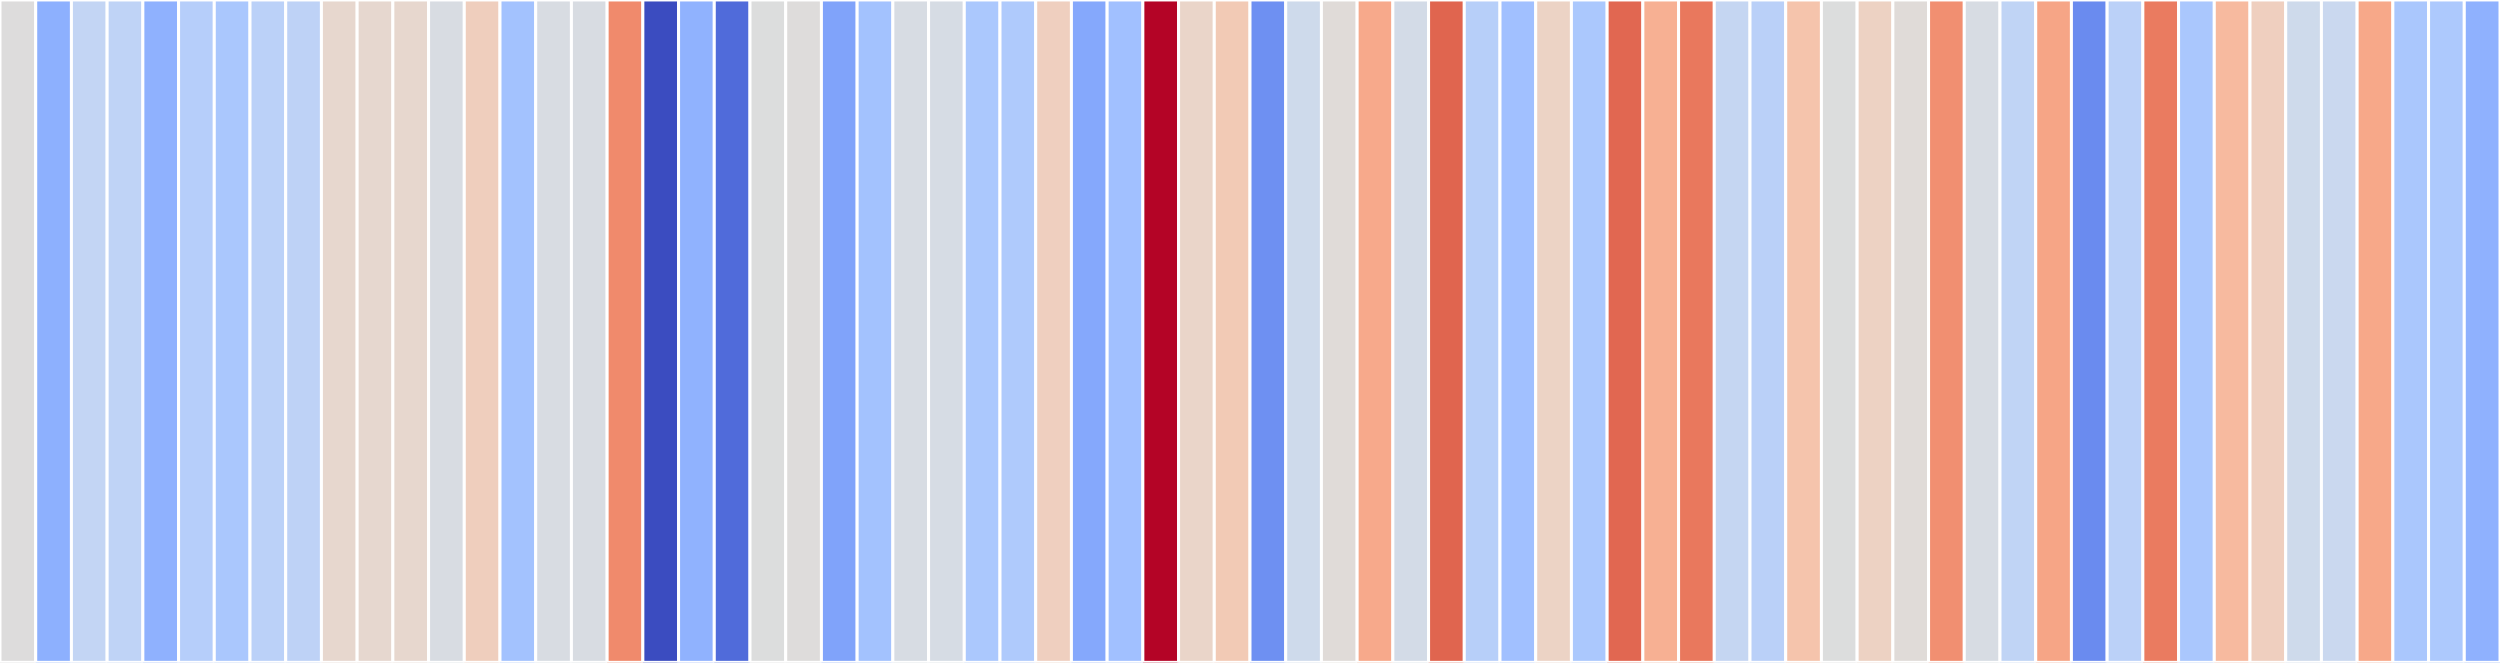
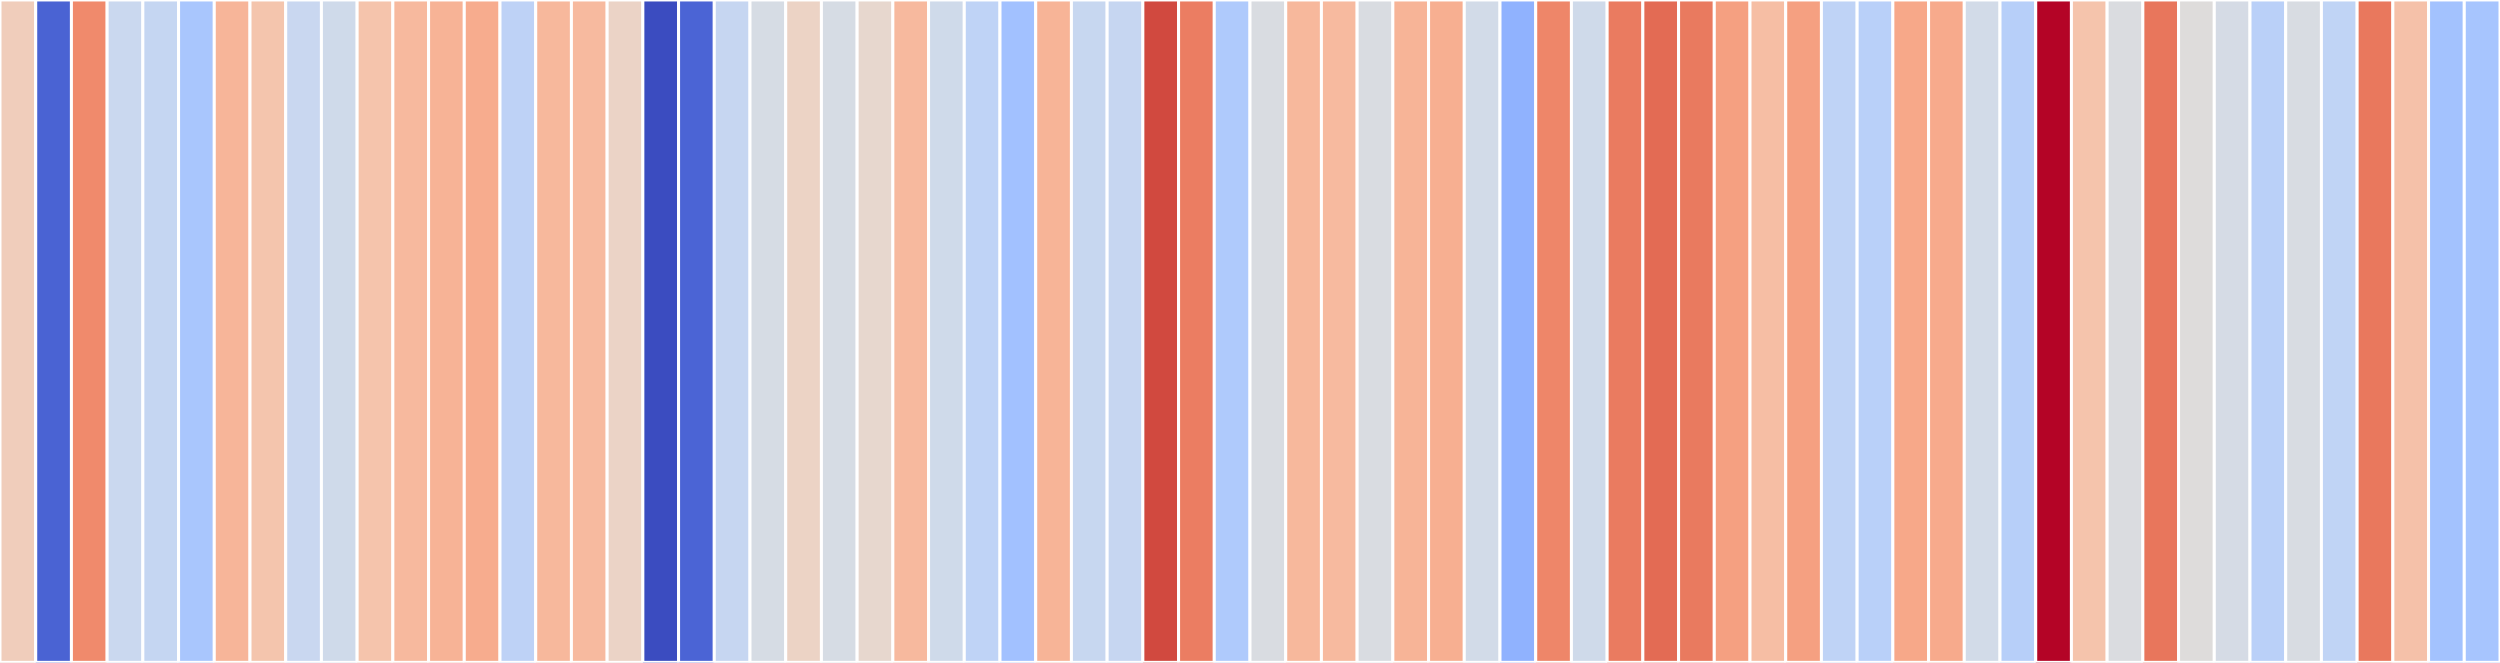
<svg xmlns="http://www.w3.org/2000/svg" width="837pt" height="221.76pt" viewBox="0 0 837 221.76" version="1.1">
  <defs>
    <style type="text/css">*{stroke-linejoin: round; stroke-linecap: butt}</style>
  </defs>
  <g id="figure_1">
    <g id="patch_1">
      <path d="M 0 221.76  L 837 221.76  L 837 0  L 0 0  z " style="fill: #ffffff" />
    </g>
    <g id="axes_1">
      <g id="QuadMesh_1">
-         <path d="M 0 -0  L 11.957 -0  L 11.957 221.76  L 0 221.76  L 0 -0  " clip-path="url(#p7eb0b9629e)" style="fill: #dddcdc; stroke: #ffffff" />
-         <path d="M 11.957 -0  L 23.914 -0  L 23.914 221.76  L 11.957 221.76  L 11.957 -0  " clip-path="url(#p7eb0b9629e)" style="fill: #8db0fe; stroke: #ffffff" />
-         <path d="M 23.914 -0  L 35.871 -0  L 35.871 221.76  L 23.914 221.76  L 23.914 -0  " clip-path="url(#p7eb0b9629e)" style="fill: #c3d5f4; stroke: #ffffff" />
-         <path d="M 35.871 -0  L 47.829 -0  L 47.829 221.76  L 35.871 221.76  L 35.871 -0  " clip-path="url(#p7eb0b9629e)" style="fill: #bfd3f6; stroke: #ffffff" />
-         <path d="M 47.829 -0  L 59.786 -0  L 59.786 221.76  L 47.829 221.76  L 47.829 -0  " clip-path="url(#p7eb0b9629e)" style="fill: #8fb1fe; stroke: #ffffff" />
-         <path d="M 59.786 -0  L 71.743 -0  L 71.743 221.76  L 59.786 221.76  L 59.786 -0  " clip-path="url(#p7eb0b9629e)" style="fill: #b6cefa; stroke: #ffffff" />
-         <path d="M 71.743 -0  L 83.7 -0  L 83.7 221.76  L 71.743 221.76  L 71.743 -0  " clip-path="url(#p7eb0b9629e)" style="fill: #aac7fd; stroke: #ffffff" />
-         <path d="M 83.7 -0  L 95.657 -0  L 95.657 221.76  L 83.7 221.76  L 83.7 -0  " clip-path="url(#p7eb0b9629e)" style="fill: #bbd1f8; stroke: #ffffff" />
-         <path d="M 95.657 -0  L 107.614 -0  L 107.614 221.76  L 95.657 221.76  L 95.657 -0  " clip-path="url(#p7eb0b9629e)" style="fill: #bed2f6; stroke: #ffffff" />
-         <path d="M 107.614 -0  L 119.571 -0  L 119.571 221.76  L 107.614 221.76  L 107.614 -0  " clip-path="url(#p7eb0b9629e)" style="fill: #e7d7ce; stroke: #ffffff" />
-         <path d="M 119.571 -0  L 131.529 -0  L 131.529 221.76  L 119.571 221.76  L 119.571 -0  " clip-path="url(#p7eb0b9629e)" style="fill: #e6d7cf; stroke: #ffffff" />
-         <path d="M 131.529 -0  L 143.486 -0  L 143.486 221.76  L 131.529 221.76  L 131.529 -0  " clip-path="url(#p7eb0b9629e)" style="fill: #e7d7ce; stroke: #ffffff" />
-         <path d="M 143.486 -0  L 155.443 -0  L 155.443 221.76  L 143.486 221.76  L 143.486 -0  " clip-path="url(#p7eb0b9629e)" style="fill: #d8dce2; stroke: #ffffff" />
-         <path d="M 155.443 -0  L 167.4 -0  L 167.4 221.76  L 155.443 221.76  L 155.443 -0  " clip-path="url(#p7eb0b9629e)" style="fill: #efcebd; stroke: #ffffff" />
-         <path d="M 167.4 -0  L 179.357 -0  L 179.357 221.76  L 167.4 221.76  L 167.4 -0  " clip-path="url(#p7eb0b9629e)" style="fill: #a3c2fe; stroke: #ffffff" />
-         <path d="M 179.357 -0  L 191.314 -0  L 191.314 221.76  L 179.357 221.76  L 179.357 -0  " clip-path="url(#p7eb0b9629e)" style="fill: #d8dce2; stroke: #ffffff" />
-         <path d="M 191.314 -0  L 203.271 -0  L 203.271 221.76  L 191.314 221.76  L 191.314 -0  " clip-path="url(#p7eb0b9629e)" style="fill: #d8dce2; stroke: #ffffff" />
-         <path d="M 203.271 -0  L 215.229 -0  L 215.229 221.76  L 203.271 221.76  L 203.271 -0  " clip-path="url(#p7eb0b9629e)" style="fill: #f08a6c; stroke: #ffffff" />
-         <path d="M 215.229 -0  L 227.186 -0  L 227.186 221.76  L 215.229 221.76  L 215.229 -0  " clip-path="url(#p7eb0b9629e)" style="fill: #3b4cc0; stroke: #ffffff" />
-         <path d="M 227.186 -0  L 239.143 -0  L 239.143 221.76  L 227.186 221.76  L 227.186 -0  " clip-path="url(#p7eb0b9629e)" style="fill: #90b2fe; stroke: #ffffff" />
-         <path d="M 239.143 -0  L 251.1 -0  L 251.1 221.76  L 239.143 221.76  L 239.143 -0  " clip-path="url(#p7eb0b9629e)" style="fill: #506bda; stroke: #ffffff" />
-         <path d="M 251.1 -0  L 263.057 -0  L 263.057 221.76  L 251.1 221.76  L 251.1 -0  " clip-path="url(#p7eb0b9629e)" style="fill: #dcdddd; stroke: #ffffff" />
-         <path d="M 263.057 -0  L 275.014 -0  L 275.014 221.76  L 263.057 221.76  L 263.057 -0  " clip-path="url(#p7eb0b9629e)" style="fill: #dedcdb; stroke: #ffffff" />
-         <path d="M 275.014 -0  L 286.971 -0  L 286.971 221.76  L 275.014 221.76  L 275.014 -0  " clip-path="url(#p7eb0b9629e)" style="fill: #80a3fa; stroke: #ffffff" />
-         <path d="M 286.971 -0  L 298.929 -0  L 298.929 221.76  L 286.971 221.76  L 286.971 -0  " clip-path="url(#p7eb0b9629e)" style="fill: #a3c2fe; stroke: #ffffff" />
-         <path d="M 298.929 -0  L 310.886 -0  L 310.886 221.76  L 298.929 221.76  L 298.929 -0  " clip-path="url(#p7eb0b9629e)" style="fill: #d7dce3; stroke: #ffffff" />
-         <path d="M 310.886 -0  L 322.843 -0  L 322.843 221.76  L 310.886 221.76  L 310.886 -0  " clip-path="url(#p7eb0b9629e)" style="fill: #d6dce4; stroke: #ffffff" />
-         <path d="M 322.843 -0  L 334.8 -0  L 334.8 221.76  L 322.843 221.76  L 322.843 -0  " clip-path="url(#p7eb0b9629e)" style="fill: #abc8fd; stroke: #ffffff" />
-         <path d="M 334.8 -0  L 346.757 -0  L 346.757 221.76  L 334.8 221.76  L 334.8 -0  " clip-path="url(#p7eb0b9629e)" style="fill: #afcafc; stroke: #ffffff" />
-         <path d="M 346.757 -0  L 358.714 -0  L 358.714 221.76  L 346.757 221.76  L 346.757 -0  " clip-path="url(#p7eb0b9629e)" style="fill: #efcfbf; stroke: #ffffff" />
-         <path d="M 358.714 -0  L 370.671 -0  L 370.671 221.76  L 358.714 221.76  L 358.714 -0  " clip-path="url(#p7eb0b9629e)" style="fill: #85a8fc; stroke: #ffffff" />
-         <path d="M 370.671 -0  L 382.629 -0  L 382.629 221.76  L 370.671 221.76  L 370.671 -0  " clip-path="url(#p7eb0b9629e)" style="fill: #a1c0ff; stroke: #ffffff" />
-         <path d="M 382.629 -0  L 394.586 -0  L 394.586 221.76  L 382.629 221.76  L 382.629 -0  " clip-path="url(#p7eb0b9629e)" style="fill: #b40426; stroke: #ffffff" />
-         <path d="M 394.586 -0  L 406.543 -0  L 406.543 221.76  L 394.586 221.76  L 394.586 -0  " clip-path="url(#p7eb0b9629e)" style="fill: #ead5c9; stroke: #ffffff" />
-         <path d="M 406.543 -0  L 418.5 -0  L 418.5 221.76  L 406.543 221.76  L 406.543 -0  " clip-path="url(#p7eb0b9629e)" style="fill: #f2cab5; stroke: #ffffff" />
-         <path d="M 418.5 -0  L 430.457 -0  L 430.457 221.76  L 418.5 221.76  L 418.5 -0  " clip-path="url(#p7eb0b9629e)" style="fill: #6e90f2; stroke: #ffffff" />
-         <path d="M 430.457 -0  L 442.414 -0  L 442.414 221.76  L 430.457 221.76  L 430.457 -0  " clip-path="url(#p7eb0b9629e)" style="fill: #cedaeb; stroke: #ffffff" />
-         <path d="M 442.414 -0  L 454.371 -0  L 454.371 221.76  L 442.414 221.76  L 442.414 -0  " clip-path="url(#p7eb0b9629e)" style="fill: #e0dbd8; stroke: #ffffff" />
-         <path d="M 454.371 -0  L 466.329 -0  L 466.329 221.76  L 454.371 221.76  L 454.371 -0  " clip-path="url(#p7eb0b9629e)" style="fill: #f7a98b; stroke: #ffffff" />
-         <path d="M 466.329 -0  L 478.286 -0  L 478.286 221.76  L 466.329 221.76  L 466.329 -0  " clip-path="url(#p7eb0b9629e)" style="fill: #d3dbe7; stroke: #ffffff" />
-         <path d="M 478.286 -0  L 490.243 -0  L 490.243 221.76  L 478.286 221.76  L 478.286 -0  " clip-path="url(#p7eb0b9629e)" style="fill: #e0654f; stroke: #ffffff" />
-         <path d="M 490.243 -0  L 502.2 -0  L 502.2 221.76  L 490.243 221.76  L 490.243 -0  " clip-path="url(#p7eb0b9629e)" style="fill: #b7cff9; stroke: #ffffff" />
-         <path d="M 502.2 -0  L 514.157 -0  L 514.157 221.76  L 502.2 221.76  L 502.2 -0  " clip-path="url(#p7eb0b9629e)" style="fill: #a1c0ff; stroke: #ffffff" />
-         <path d="M 514.157 -0  L 526.114 -0  L 526.114 221.76  L 514.157 221.76  L 514.157 -0  " clip-path="url(#p7eb0b9629e)" style="fill: #ecd3c5; stroke: #ffffff" />
-         <path d="M 526.114 -0  L 538.071 -0  L 538.071 221.76  L 526.114 221.76  L 526.114 -0  " clip-path="url(#p7eb0b9629e)" style="fill: #abc8fd; stroke: #ffffff" />
-         <path d="M 538.071 -0  L 550.029 -0  L 550.029 221.76  L 538.071 221.76  L 538.071 -0  " clip-path="url(#p7eb0b9629e)" style="fill: #e16751; stroke: #ffffff" />
-         <path d="M 550.029 -0  L 561.986 -0  L 561.986 221.76  L 550.029 221.76  L 550.029 -0  " clip-path="url(#p7eb0b9629e)" style="fill: #f7b093; stroke: #ffffff" />
-         <path d="M 561.986 -0  L 573.943 -0  L 573.943 221.76  L 561.986 221.76  L 561.986 -0  " clip-path="url(#p7eb0b9629e)" style="fill: #e9785d; stroke: #ffffff" />
-         <path d="M 573.943 -0  L 585.9 -0  L 585.9 221.76  L 573.943 221.76  L 573.943 -0  " clip-path="url(#p7eb0b9629e)" style="fill: #c5d6f2; stroke: #ffffff" />
-         <path d="M 585.9 -0  L 597.857 -0  L 597.857 221.76  L 585.9 221.76  L 585.9 -0  " clip-path="url(#p7eb0b9629e)" style="fill: #bad0f8; stroke: #ffffff" />
-         <path d="M 597.857 -0  L 609.814 -0  L 609.814 221.76  L 597.857 221.76  L 597.857 -0  " clip-path="url(#p7eb0b9629e)" style="fill: #f5c4ac; stroke: #ffffff" />
-         <path d="M 609.814 -0  L 621.771 -0  L 621.771 221.76  L 609.814 221.76  L 609.814 -0  " clip-path="url(#p7eb0b9629e)" style="fill: #dcdddd; stroke: #ffffff" />
-         <path d="M 621.771 -0  L 633.729 -0  L 633.729 221.76  L 621.771 221.76  L 621.771 -0  " clip-path="url(#p7eb0b9629e)" style="fill: #edd2c3; stroke: #ffffff" />
-         <path d="M 633.729 -0  L 645.686 -0  L 645.686 221.76  L 633.729 221.76  L 633.729 -0  " clip-path="url(#p7eb0b9629e)" style="fill: #e0dbd8; stroke: #ffffff" />
-         <path d="M 645.686 -0  L 657.643 -0  L 657.643 221.76  L 645.686 221.76  L 645.686 -0  " clip-path="url(#p7eb0b9629e)" style="fill: #f18f71; stroke: #ffffff" />
-         <path d="M 657.643 -0  L 669.6 -0  L 669.6 221.76  L 657.643 221.76  L 657.643 -0  " clip-path="url(#p7eb0b9629e)" style="fill: #d7dce3; stroke: #ffffff" />
-         <path d="M 669.6 -0  L 681.557 -0  L 681.557 221.76  L 669.6 221.76  L 669.6 -0  " clip-path="url(#p7eb0b9629e)" style="fill: #c0d4f5; stroke: #ffffff" />
-         <path d="M 681.557 -0  L 693.514 -0  L 693.514 221.76  L 681.557 221.76  L 681.557 -0  " clip-path="url(#p7eb0b9629e)" style="fill: #f6a586; stroke: #ffffff" />
-         <path d="M 693.514 -0  L 705.471 -0  L 705.471 221.76  L 693.514 221.76  L 693.514 -0  " clip-path="url(#p7eb0b9629e)" style="fill: #6a8bef; stroke: #ffffff" />
-         <path d="M 705.471 -0  L 717.429 -0  L 717.429 221.76  L 705.471 221.76  L 705.471 -0  " clip-path="url(#p7eb0b9629e)" style="fill: #bbd1f8; stroke: #ffffff" />
-         <path d="M 717.429 -0  L 729.386 -0  L 729.386 221.76  L 717.429 221.76  L 717.429 -0  " clip-path="url(#p7eb0b9629e)" style="fill: #ea7b60; stroke: #ffffff" />
-         <path d="M 729.386 -0  L 741.343 -0  L 741.343 221.76  L 729.386 221.76  L 729.386 -0  " clip-path="url(#p7eb0b9629e)" style="fill: #aac7fd; stroke: #ffffff" />
-         <path d="M 741.343 -0  L 753.3 -0  L 753.3 221.76  L 741.343 221.76  L 741.343 -0  " clip-path="url(#p7eb0b9629e)" style="fill: #f7ba9f; stroke: #ffffff" />
-         <path d="M 753.3 -0  L 765.257 -0  L 765.257 221.76  L 753.3 221.76  L 753.3 -0  " clip-path="url(#p7eb0b9629e)" style="fill: #efcfbf; stroke: #ffffff" />
-         <path d="M 765.257 -0  L 777.214 -0  L 777.214 221.76  L 765.257 221.76  L 765.257 -0  " clip-path="url(#p7eb0b9629e)" style="fill: #cedaeb; stroke: #ffffff" />
-         <path d="M 777.214 -0  L 789.171 -0  L 789.171 221.76  L 777.214 221.76  L 777.214 -0  " clip-path="url(#p7eb0b9629e)" style="fill: #cad8ef; stroke: #ffffff" />
-         <path d="M 789.171 -0  L 801.129 -0  L 801.129 221.76  L 789.171 221.76  L 789.171 -0  " clip-path="url(#p7eb0b9629e)" style="fill: #f7a889; stroke: #ffffff" />
-         <path d="M 801.129 -0  L 813.086 -0  L 813.086 221.76  L 801.129 221.76  L 801.129 -0  " clip-path="url(#p7eb0b9629e)" style="fill: #aac7fd; stroke: #ffffff" />
-         <path d="M 813.086 -0  L 825.043 -0  L 825.043 221.76  L 813.086 221.76  L 813.086 -0  " clip-path="url(#p7eb0b9629e)" style="fill: #adc9fd; stroke: #ffffff" />
-         <path d="M 825.043 -0  L 837 -0  L 837 221.76  L 825.043 221.76  L 825.043 -0  " clip-path="url(#p7eb0b9629e)" style="fill: #8fb1fe; stroke: #ffffff" />
+         <path d="M 0 -0  L 11.957 -0  L 11.957 221.76  L 0 221.76  L 0 -0  " clip-path="url(#p51baac4a6f)" style="fill: #f0cdbb; stroke: #ffffff" />
+         <path d="M 11.957 -0  L 23.914 -0  L 23.914 221.76  L 11.957 221.76  L 11.957 -0  " clip-path="url(#p51baac4a6f)" style="fill: #4a63d3; stroke: #ffffff" />
+         <path d="M 23.914 -0  L 35.871 -0  L 35.871 221.76  L 23.914 221.76  L 23.914 -0  " clip-path="url(#p51baac4a6f)" style="fill: #f08a6c; stroke: #ffffff" />
+         <path d="M 35.871 -0  L 47.829 -0  L 47.829 221.76  L 35.871 221.76  L 35.871 -0  " clip-path="url(#p51baac4a6f)" style="fill: #cad8ef; stroke: #ffffff" />
+         <path d="M 47.829 -0  L 59.786 -0  L 59.786 221.76  L 47.829 221.76  L 47.829 -0  " clip-path="url(#p51baac4a6f)" style="fill: #c5d6f2; stroke: #ffffff" />
+         <path d="M 59.786 -0  L 71.743 -0  L 71.743 221.76  L 59.786 221.76  L 59.786 -0  " clip-path="url(#p51baac4a6f)" style="fill: #a9c6fd; stroke: #ffffff" />
+         <path d="M 71.743 -0  L 83.7 -0  L 83.7 221.76  L 71.743 221.76  L 71.743 -0  " clip-path="url(#p51baac4a6f)" style="fill: #f7b599; stroke: #ffffff" />
+         <path d="M 83.7 -0  L 95.657 -0  L 95.657 221.76  L 83.7 221.76  L 83.7 -0  " clip-path="url(#p51baac4a6f)" style="fill: #f4c5ad; stroke: #ffffff" />
+         <path d="M 95.657 -0  L 107.614 -0  L 107.614 221.76  L 95.657 221.76  L 95.657 -0  " clip-path="url(#p51baac4a6f)" style="fill: #c9d7f0; stroke: #ffffff" />
+         <path d="M 107.614 -0  L 119.571 -0  L 119.571 221.76  L 107.614 221.76  L 107.614 -0  " clip-path="url(#p51baac4a6f)" style="fill: #cfdaea; stroke: #ffffff" />
+         <path d="M 119.571 -0  L 131.529 -0  L 131.529 221.76  L 119.571 221.76  L 119.571 -0  " clip-path="url(#p51baac4a6f)" style="fill: #f5c4ac; stroke: #ffffff" />
+         <path d="M 131.529 -0  L 143.486 -0  L 143.486 221.76  L 131.529 221.76  L 131.529 -0  " clip-path="url(#p51baac4a6f)" style="fill: #f7b99e; stroke: #ffffff" />
+         <path d="M 143.486 -0  L 155.443 -0  L 155.443 221.76  L 143.486 221.76  L 143.486 -0  " clip-path="url(#p51baac4a6f)" style="fill: #f7b396; stroke: #ffffff" />
+         <path d="M 155.443 -0  L 167.4 -0  L 167.4 221.76  L 155.443 221.76  L 155.443 -0  " clip-path="url(#p51baac4a6f)" style="fill: #f7ac8e; stroke: #ffffff" />
+         <path d="M 167.4 -0  L 179.357 -0  L 179.357 221.76  L 167.4 221.76  L 167.4 -0  " clip-path="url(#p51baac4a6f)" style="fill: #bed2f6; stroke: #ffffff" />
+         <path d="M 179.357 -0  L 191.314 -0  L 191.314 221.76  L 179.357 221.76  L 179.357 -0  " clip-path="url(#p51baac4a6f)" style="fill: #f7b89c; stroke: #ffffff" />
+         <path d="M 191.314 -0  L 203.271 -0  L 203.271 221.76  L 191.314 221.76  L 191.314 -0  " clip-path="url(#p51baac4a6f)" style="fill: #f7ba9f; stroke: #ffffff" />
+         <path d="M 203.271 -0  L 215.229 -0  L 215.229 221.76  L 203.271 221.76  L 203.271 -0  " clip-path="url(#p51baac4a6f)" style="fill: #ebd3c6; stroke: #ffffff" />
+         <path d="M 215.229 -0  L 227.186 -0  L 227.186 221.76  L 215.229 221.76  L 215.229 -0  " clip-path="url(#p51baac4a6f)" style="fill: #3b4cc0; stroke: #ffffff" />
+         <path d="M 227.186 -0  L 239.143 -0  L 239.143 221.76  L 227.186 221.76  L 227.186 -0  " clip-path="url(#p51baac4a6f)" style="fill: #4b64d5; stroke: #ffffff" />
+         <path d="M 239.143 -0  L 251.1 -0  L 251.1 221.76  L 239.143 221.76  L 239.143 -0  " clip-path="url(#p51baac4a6f)" style="fill: #c6d6f1; stroke: #ffffff" />
+         <path d="M 251.1 -0  L 263.057 -0  L 263.057 221.76  L 251.1 221.76  L 251.1 -0  " clip-path="url(#p51baac4a6f)" style="fill: #d6dce4; stroke: #ffffff" />
+         <path d="M 263.057 -0  L 275.014 -0  L 275.014 221.76  L 263.057 221.76  L 263.057 -0  " clip-path="url(#p51baac4a6f)" style="fill: #ecd3c5; stroke: #ffffff" />
+         <path d="M 275.014 -0  L 286.971 -0  L 286.971 221.76  L 275.014 221.76  L 275.014 -0  " clip-path="url(#p51baac4a6f)" style="fill: #d6dce4; stroke: #ffffff" />
+         <path d="M 286.971 -0  L 298.929 -0  L 298.929 221.76  L 286.971 221.76  L 286.971 -0  " clip-path="url(#p51baac4a6f)" style="fill: #e7d7ce; stroke: #ffffff" />
+         <path d="M 298.929 -0  L 310.886 -0  L 310.886 221.76  L 298.929 221.76  L 298.929 -0  " clip-path="url(#p51baac4a6f)" style="fill: #f7b99e; stroke: #ffffff" />
+         <path d="M 310.886 -0  L 322.843 -0  L 322.843 221.76  L 310.886 221.76  L 310.886 -0  " clip-path="url(#p51baac4a6f)" style="fill: #cfdaea; stroke: #ffffff" />
+         <path d="M 322.843 -0  L 334.8 -0  L 334.8 221.76  L 322.843 221.76  L 322.843 -0  " clip-path="url(#p51baac4a6f)" style="fill: #bfd3f6; stroke: #ffffff" />
+         <path d="M 334.8 -0  L 346.757 -0  L 346.757 221.76  L 334.8 221.76  L 334.8 -0  " clip-path="url(#p51baac4a6f)" style="fill: #a2c1ff; stroke: #ffffff" />
+         <path d="M 346.757 -0  L 358.714 -0  L 358.714 221.76  L 346.757 221.76  L 346.757 -0  " clip-path="url(#p51baac4a6f)" style="fill: #f7b497; stroke: #ffffff" />
+         <path d="M 358.714 -0  L 370.671 -0  L 370.671 221.76  L 358.714 221.76  L 358.714 -0  " clip-path="url(#p51baac4a6f)" style="fill: #c7d7f0; stroke: #ffffff" />
+         <path d="M 370.671 -0  L 382.629 -0  L 382.629 221.76  L 370.671 221.76  L 370.671 -0  " clip-path="url(#p51baac4a6f)" style="fill: #c6d6f1; stroke: #ffffff" />
+         <path d="M 382.629 -0  L 394.586 -0  L 394.586 221.76  L 382.629 221.76  L 382.629 -0  " clip-path="url(#p51baac4a6f)" style="fill: #d1493f; stroke: #ffffff" />
+         <path d="M 394.586 -0  L 406.543 -0  L 406.543 221.76  L 394.586 221.76  L 394.586 -0  " clip-path="url(#p51baac4a6f)" style="fill: #eb7d62; stroke: #ffffff" />
+         <path d="M 406.543 -0  L 418.5 -0  L 418.5 221.76  L 406.543 221.76  L 406.543 -0  " clip-path="url(#p51baac4a6f)" style="fill: #afcafc; stroke: #ffffff" />
+         <path d="M 418.5 -0  L 430.457 -0  L 430.457 221.76  L 418.5 221.76  L 418.5 -0  " clip-path="url(#p51baac4a6f)" style="fill: #d9dce1; stroke: #ffffff" />
+         <path d="M 430.457 -0  L 442.414 -0  L 442.414 221.76  L 430.457 221.76  L 430.457 -0  " clip-path="url(#p51baac4a6f)" style="fill: #f7b89c; stroke: #ffffff" />
+         <path d="M 442.414 -0  L 454.371 -0  L 454.371 221.76  L 442.414 221.76  L 442.414 -0  " clip-path="url(#p51baac4a6f)" style="fill: #f7ba9f; stroke: #ffffff" />
+         <path d="M 454.371 -0  L 466.329 -0  L 466.329 221.76  L 454.371 221.76  L 454.371 -0  " clip-path="url(#p51baac4a6f)" style="fill: #d9dce1; stroke: #ffffff" />
+         <path d="M 466.329 -0  L 478.286 -0  L 478.286 221.76  L 466.329 221.76  L 466.329 -0  " clip-path="url(#p51baac4a6f)" style="fill: #f7b497; stroke: #ffffff" />
+         <path d="M 478.286 -0  L 490.243 -0  L 490.243 221.76  L 478.286 221.76  L 478.286 -0  " clip-path="url(#p51baac4a6f)" style="fill: #f7af91; stroke: #ffffff" />
+         <path d="M 490.243 -0  L 502.2 -0  L 502.2 221.76  L 490.243 221.76  L 490.243 -0  " clip-path="url(#p51baac4a6f)" style="fill: #d2dbe8; stroke: #ffffff" />
+         <path d="M 502.2 -0  L 514.157 -0  L 514.157 221.76  L 502.2 221.76  L 502.2 -0  " clip-path="url(#p51baac4a6f)" style="fill: #90b2fe; stroke: #ffffff" />
+         <path d="M 514.157 -0  L 526.114 -0  L 526.114 221.76  L 514.157 221.76  L 514.157 -0  " clip-path="url(#p51baac4a6f)" style="fill: #ee8669; stroke: #ffffff" />
+         <path d="M 526.114 -0  L 538.071 -0  L 538.071 221.76  L 526.114 221.76  L 526.114 -0  " clip-path="url(#p51baac4a6f)" style="fill: #cfdaea; stroke: #ffffff" />
+         <path d="M 538.071 -0  L 550.029 -0  L 550.029 221.76  L 538.071 221.76  L 538.071 -0  " clip-path="url(#p51baac4a6f)" style="fill: #ea7b60; stroke: #ffffff" />
+         <path d="M 550.029 -0  L 561.986 -0  L 561.986 221.76  L 550.029 221.76  L 550.029 -0  " clip-path="url(#p51baac4a6f)" style="fill: #e36b54; stroke: #ffffff" />
+         <path d="M 561.986 -0  L 573.943 -0  L 573.943 221.76  L 561.986 221.76  L 561.986 -0  " clip-path="url(#p51baac4a6f)" style="fill: #e97a5f; stroke: #ffffff" />
+         <path d="M 573.943 -0  L 585.9 -0  L 585.9 221.76  L 573.943 221.76  L 573.943 -0  " clip-path="url(#p51baac4a6f)" style="fill: #f5a081; stroke: #ffffff" />
+         <path d="M 585.9 -0  L 597.857 -0  L 597.857 221.76  L 585.9 221.76  L 585.9 -0  " clip-path="url(#p51baac4a6f)" style="fill: #f6bea4; stroke: #ffffff" />
+         <path d="M 597.857 -0  L 609.814 -0  L 609.814 221.76  L 597.857 221.76  L 597.857 -0  " clip-path="url(#p51baac4a6f)" style="fill: #f5a081; stroke: #ffffff" />
+         <path d="M 609.814 -0  L 621.771 -0  L 621.771 221.76  L 609.814 221.76  L 609.814 -0  " clip-path="url(#p51baac4a6f)" style="fill: #bfd3f6; stroke: #ffffff" />
+         <path d="M 621.771 -0  L 633.729 -0  L 633.729 221.76  L 621.771 221.76  L 621.771 -0  " clip-path="url(#p51baac4a6f)" style="fill: #b9d0f9; stroke: #ffffff" />
+         <path d="M 633.729 -0  L 645.686 -0  L 645.686 221.76  L 633.729 221.76  L 633.729 -0  " clip-path="url(#p51baac4a6f)" style="fill: #f7a889; stroke: #ffffff" />
+         <path d="M 645.686 -0  L 657.643 -0  L 657.643 221.76  L 645.686 221.76  L 645.686 -0  " clip-path="url(#p51baac4a6f)" style="fill: #f7aa8c; stroke: #ffffff" />
+         <path d="M 657.643 -0  L 669.6 -0  L 669.6 221.76  L 657.643 221.76  L 657.643 -0  " clip-path="url(#p51baac4a6f)" style="fill: #d2dbe8; stroke: #ffffff" />
+         <path d="M 669.6 -0  L 681.557 -0  L 681.557 221.76  L 669.6 221.76  L 669.6 -0  " clip-path="url(#p51baac4a6f)" style="fill: #b7cff9; stroke: #ffffff" />
+         <path d="M 681.557 -0  L 693.514 -0  L 693.514 221.76  L 681.557 221.76  L 681.557 -0  " clip-path="url(#p51baac4a6f)" style="fill: #b40426; stroke: #ffffff" />
+         <path d="M 693.514 -0  L 705.471 -0  L 705.471 221.76  L 693.514 221.76  L 693.514 -0  " clip-path="url(#p51baac4a6f)" style="fill: #f5c4ac; stroke: #ffffff" />
+         <path d="M 705.471 -0  L 717.429 -0  L 717.429 221.76  L 705.471 221.76  L 705.471 -0  " clip-path="url(#p51baac4a6f)" style="fill: #dadce0; stroke: #ffffff" />
+         <path d="M 717.429 -0  L 729.386 -0  L 729.386 221.76  L 717.429 221.76  L 717.429 -0  " clip-path="url(#p51baac4a6f)" style="fill: #e8765c; stroke: #ffffff" />
+         <path d="M 729.386 -0  L 741.343 -0  L 741.343 221.76  L 729.386 221.76  L 729.386 -0  " clip-path="url(#p51baac4a6f)" style="fill: #dedcdb; stroke: #ffffff" />
+         <path d="M 741.343 -0  L 753.3 -0  L 753.3 221.76  L 741.343 221.76  L 741.343 -0  " clip-path="url(#p51baac4a6f)" style="fill: #d5dbe5; stroke: #ffffff" />
+         <path d="M 753.3 -0  L 765.257 -0  L 765.257 221.76  L 753.3 221.76  L 753.3 -0  " clip-path="url(#p51baac4a6f)" style="fill: #bad0f8; stroke: #ffffff" />
+         <path d="M 765.257 -0  L 777.214 -0  L 777.214 221.76  L 765.257 221.76  L 765.257 -0  " clip-path="url(#p51baac4a6f)" style="fill: #d8dce2; stroke: #ffffff" />
+         <path d="M 777.214 -0  L 789.171 -0  L 789.171 221.76  L 777.214 221.76  L 777.214 -0  " clip-path="url(#p51baac4a6f)" style="fill: #c0d4f5; stroke: #ffffff" />
+         <path d="M 789.171 -0  L 801.129 -0  L 801.129 221.76  L 789.171 221.76  L 789.171 -0  " clip-path="url(#p51baac4a6f)" style="fill: #e9785d; stroke: #ffffff" />
+         <path d="M 801.129 -0  L 813.086 -0  L 813.086 221.76  L 801.129 221.76  L 801.129 -0  " clip-path="url(#p51baac4a6f)" style="fill: #f5c1a9; stroke: #ffffff" />
+         <path d="M 813.086 -0  L 825.043 -0  L 825.043 221.76  L 813.086 221.76  L 813.086 -0  " clip-path="url(#p51baac4a6f)" style="fill: #a3c2fe; stroke: #ffffff" />
+         <path d="M 825.043 -0  L 837 -0  L 837 221.76  L 825.043 221.76  L 825.043 -0  " clip-path="url(#p51baac4a6f)" style="fill: #a7c5fe; stroke: #ffffff" />
      </g>
    </g>
  </g>
  <defs>
-     <clipPath id="p7eb0b9629e">
+     <clipPath id="p51baac4a6f">
      <rect x="0" y="-0" width="837" height="221.76" />
    </clipPath>
  </defs>
</svg>
